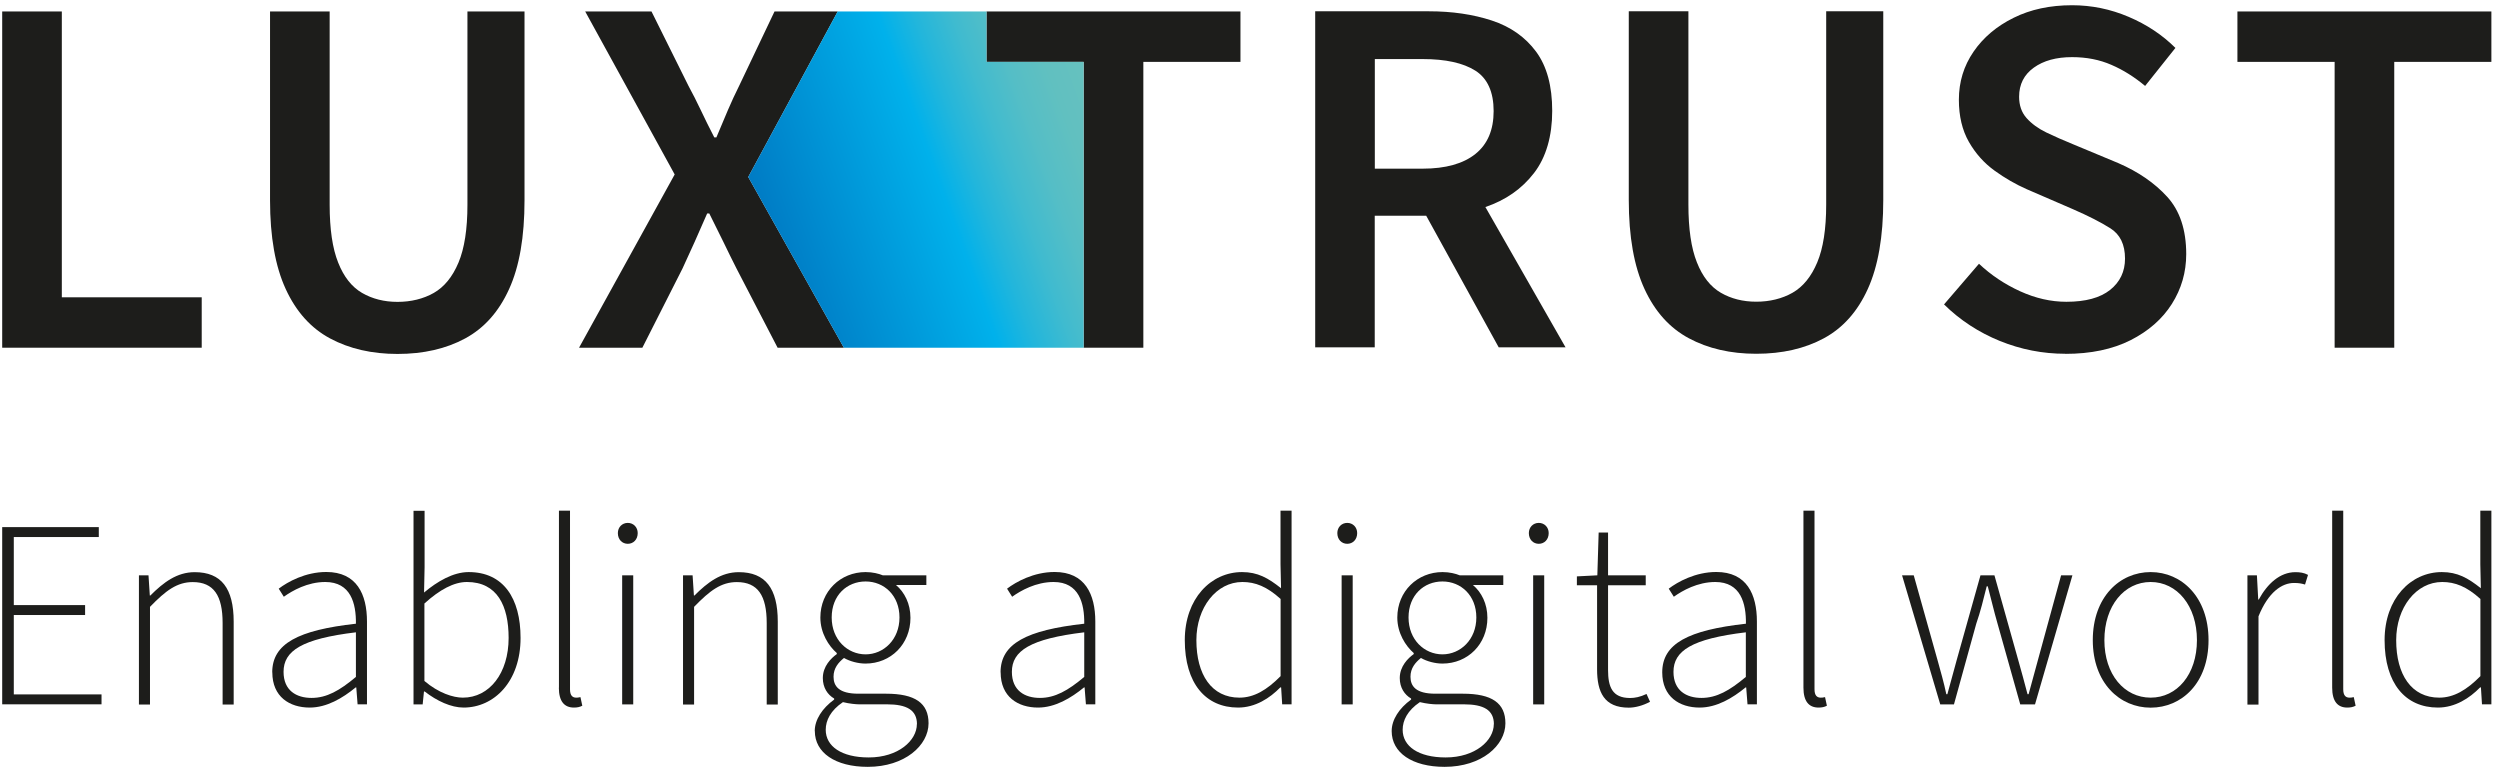
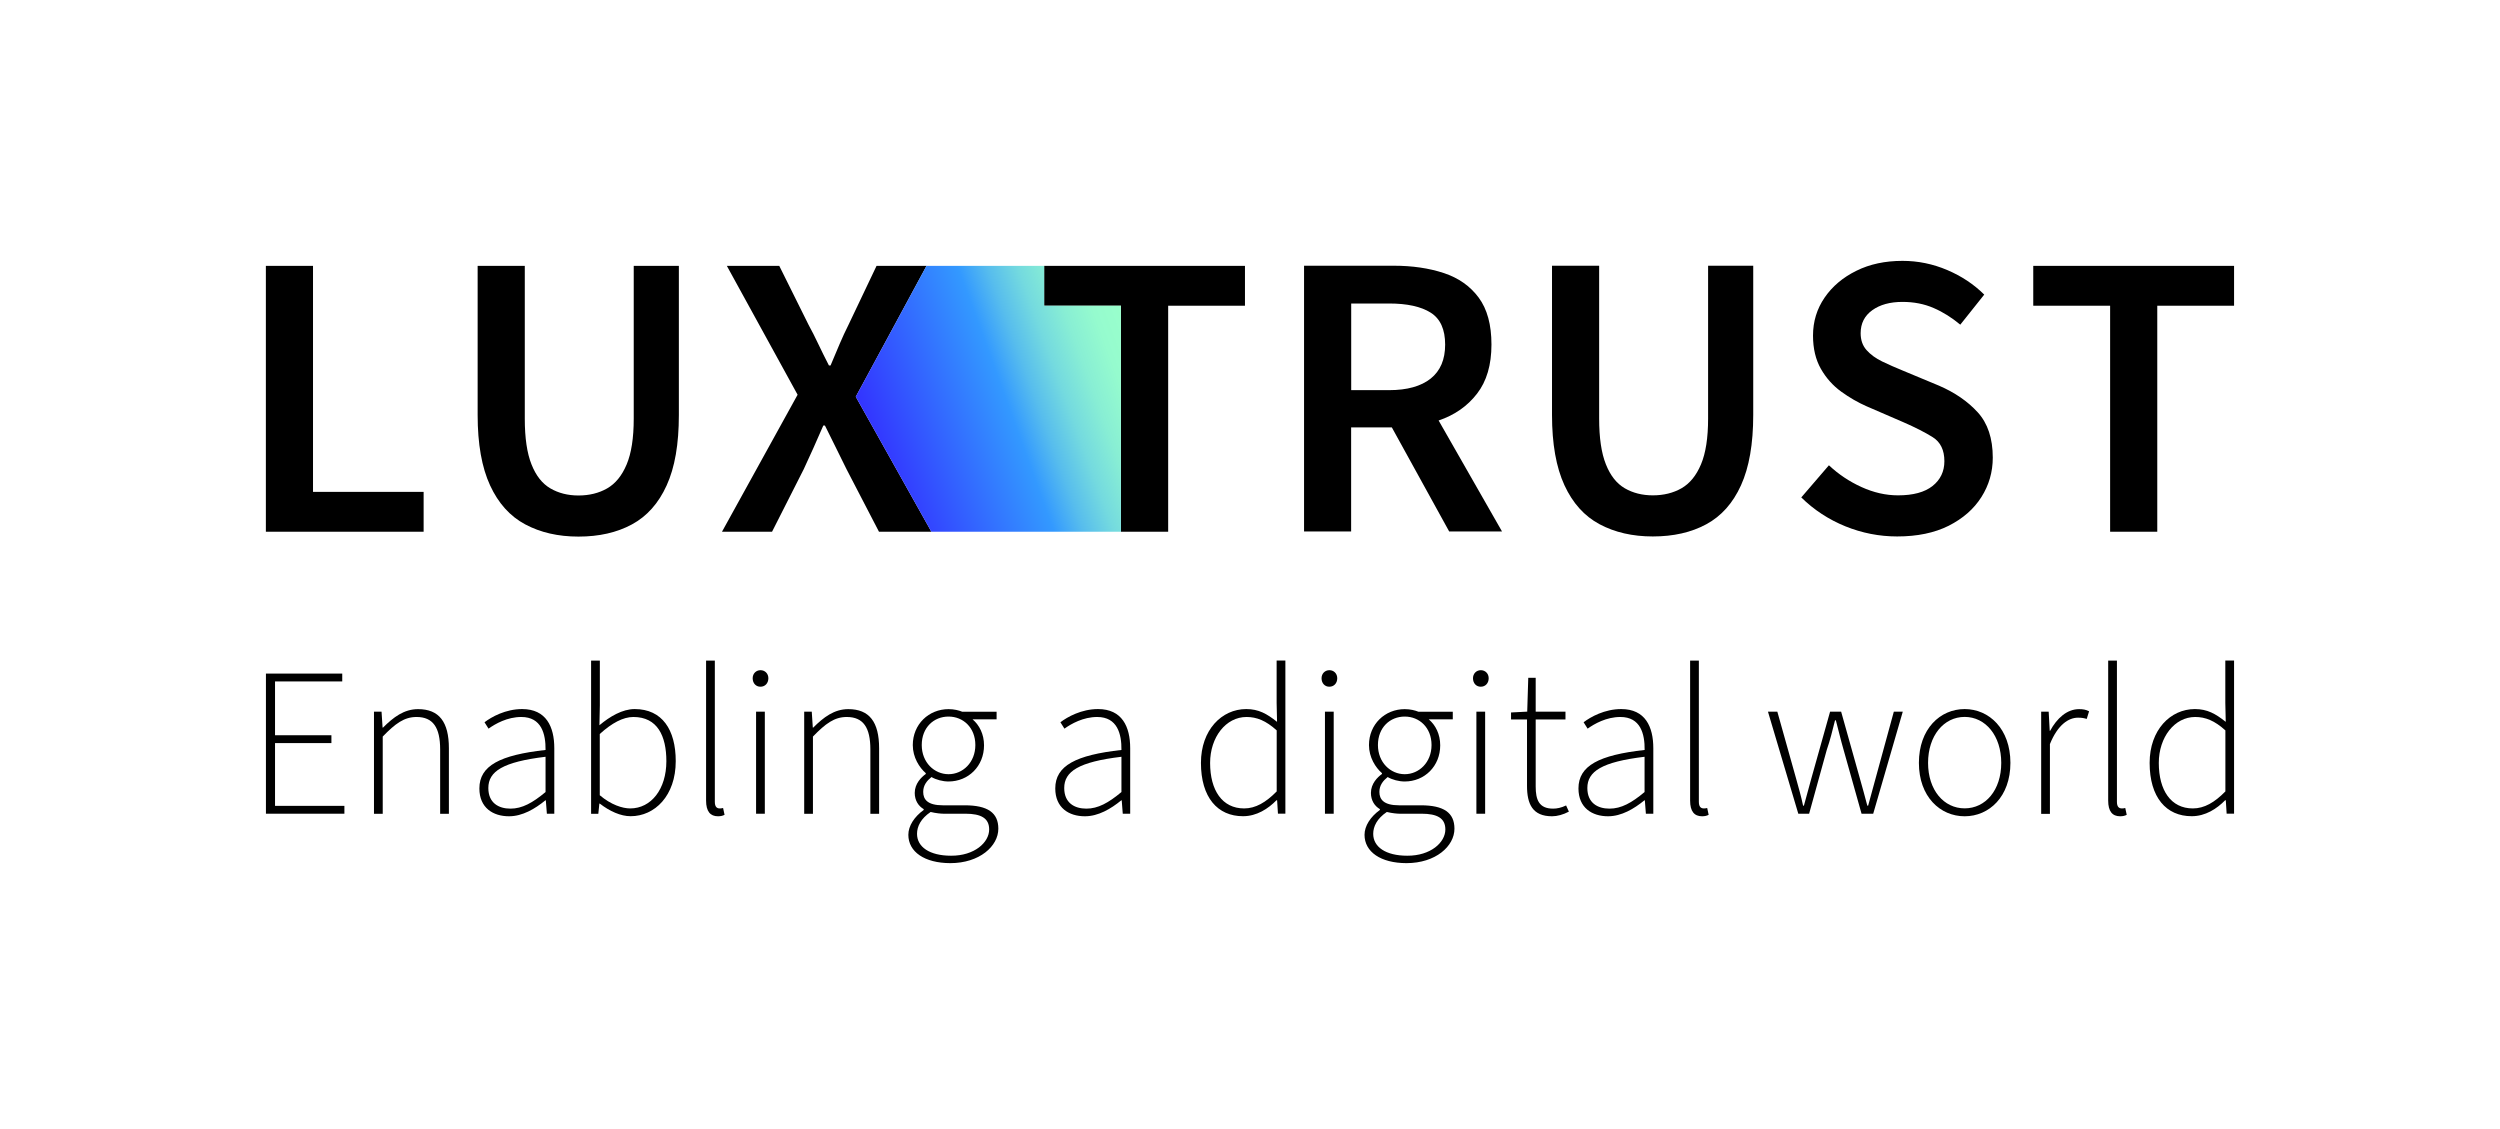
- <svg xmlns="http://www.w3.org/2000/svg" width="284" height="88" viewBox="0 0 284 88" fill="none">
-   <path d="M0.25 59.88H11.223V61.007H1.567V68.739H9.667V69.866H1.567V78.884H11.533V80.011H0.25V59.87V59.88Z" fill="#1D1D1B" />
-   <path d="M15.802 65.357H16.869L17.019 67.651H17.079C18.575 66.155 20.102 64.998 22.117 64.998C25.139 64.998 26.546 66.833 26.546 70.624V80.031H25.289V70.774C25.289 67.661 24.281 66.125 21.897 66.125C20.122 66.125 18.845 67.073 17.039 68.938V80.031H15.782V65.367L15.802 65.357Z" fill="#1D1D1B" />
-   <path d="M30.925 76.38C30.925 73.108 33.888 71.582 40.432 70.853C40.462 68.559 39.853 66.115 36.95 66.115C34.935 66.115 33.22 67.093 32.242 67.791L31.663 66.873C32.671 66.105 34.686 64.978 37.07 64.978C40.522 64.978 41.689 67.512 41.689 70.604V80.011H40.622L40.472 78.086H40.412C38.916 79.313 37.11 80.38 35.185 80.38C32.89 80.38 30.935 79.153 30.935 76.38H30.925ZM40.432 76.899V71.831C34.287 72.569 32.212 73.936 32.212 76.32C32.212 78.455 33.678 79.283 35.394 79.283C37.11 79.283 38.577 78.455 40.432 76.899Z" fill="#1D1D1B" />
-   <path d="M48.223 78.555H48.163L48.014 80.021H46.976V58.025H48.233V64.439L48.173 67.312C49.669 66.055 51.475 64.988 53.241 64.988C57.181 64.988 59.136 67.951 59.136 72.469C59.136 77.447 56.114 80.38 52.662 80.38C51.256 80.38 49.64 79.642 48.233 78.545L48.223 78.555ZM57.78 72.469C57.78 68.828 56.493 66.115 53.041 66.115C51.575 66.115 49.959 66.973 48.213 68.559V77.358C49.829 78.734 51.485 79.253 52.582 79.253C55.605 79.253 57.78 76.47 57.78 72.469Z" fill="#1D1D1B" />
-   <path d="M63.496 78.126V58.015H64.753V78.305C64.753 79.004 65.032 79.253 65.451 79.253C65.571 79.253 65.69 79.253 65.94 79.193L66.149 80.171C65.87 80.32 65.571 80.38 65.202 80.38C64.104 80.38 63.486 79.672 63.486 78.116L63.496 78.126Z" fill="#1D1D1B" />
-   <path d="M70.189 60.559C70.189 59.89 70.678 59.401 71.317 59.401C71.955 59.401 72.444 59.89 72.444 60.559C72.444 61.287 71.955 61.776 71.317 61.776C70.678 61.776 70.189 61.287 70.189 60.559ZM70.678 65.357H71.935V80.021H70.678V65.357Z" fill="#1D1D1B" />
-   <path d="M77.611 65.357H78.679L78.828 67.651H78.888C80.385 66.155 81.911 64.998 83.926 64.998C86.949 64.998 88.355 66.833 88.355 70.624V80.031H87.098V70.774C87.098 67.661 86.091 66.125 83.707 66.125C81.931 66.125 80.654 67.073 78.848 68.938V80.031H77.591V65.367L77.611 65.357Z" fill="#1D1D1B" />
-   <path d="M92.555 83.044C92.555 81.757 93.413 80.45 94.76 79.472V79.353C94.021 78.924 93.473 78.126 93.473 77.028C93.473 75.682 94.42 74.764 95.059 74.305V74.185C94.141 73.387 93.193 71.921 93.193 70.155C93.193 67.162 95.488 64.988 98.331 64.988C99.129 64.988 99.827 65.167 100.286 65.357H105.234V66.454H101.782C102.76 67.282 103.428 68.589 103.428 70.185C103.428 73.178 101.194 75.382 98.321 75.382C97.493 75.382 96.545 75.133 95.877 74.744C95.238 75.263 94.69 75.901 94.69 76.879C94.69 77.946 95.298 78.804 97.503 78.804H100.655C103.957 78.804 105.483 79.871 105.483 82.166C105.483 84.67 102.79 87.114 98.58 87.114C94.879 87.114 92.565 85.498 92.565 83.054L92.555 83.044ZM104.167 82.276C104.167 80.659 103.009 80.011 100.745 80.011H97.563C97.283 80.011 96.525 79.951 95.757 79.762C94.351 80.709 93.802 81.837 93.802 82.904C93.802 84.769 95.578 86.046 98.69 86.046C102.052 86.046 104.157 84.121 104.157 82.256L104.167 82.276ZM102.181 70.145C102.181 67.641 100.436 66.055 98.331 66.055C96.226 66.055 94.48 67.611 94.48 70.145C94.48 72.679 96.286 74.335 98.331 74.335C100.376 74.335 102.181 72.659 102.181 70.145Z" fill="#1D1D1B" />
-   <path d="M113.663 76.38C113.663 73.108 116.626 71.582 123.17 70.853C123.2 68.559 122.592 66.115 119.689 66.115C117.674 66.115 115.958 67.093 114.98 67.791L114.402 66.873C115.409 66.105 117.424 64.978 119.808 64.978C123.26 64.978 124.427 67.512 124.427 70.604V80.011H123.36L123.21 78.086H123.15C121.654 79.313 119.848 80.38 117.923 80.38C115.629 80.38 113.673 79.153 113.673 76.38H113.663ZM123.17 76.899V71.831C117.025 72.569 114.95 73.936 114.95 76.32C114.95 78.455 116.417 79.283 118.133 79.283C119.848 79.283 121.315 78.455 123.17 76.899Z" fill="#1D1D1B" />
-   <path d="M134.592 72.719C134.592 67.98 137.585 64.988 141.097 64.988C142.872 64.988 144.059 65.656 145.526 66.823L145.466 64.1V58.015H146.723V80.011H145.655L145.536 78.086H145.446C144.249 79.313 142.603 80.38 140.648 80.38C136.977 80.38 134.592 77.657 134.592 72.709V72.719ZM145.476 76.809V68.04C143.92 66.634 142.603 66.115 141.136 66.115C138.174 66.115 135.909 69.018 135.909 72.719C135.909 76.659 137.655 79.253 140.797 79.253C142.443 79.253 143.91 78.395 145.476 76.809Z" fill="#1D1D1B" />
-   <path d="M151.92 60.559C151.92 59.89 152.409 59.401 153.047 59.401C153.686 59.401 154.175 59.89 154.175 60.559C154.175 61.287 153.686 61.776 153.047 61.776C152.409 61.776 151.92 61.287 151.92 60.559ZM152.409 65.357H153.666V80.021H152.409V65.357Z" fill="#1D1D1B" />
-   <path d="M158.095 83.044C158.095 81.757 158.953 80.45 160.3 79.472V79.353C159.562 78.924 159.013 78.126 159.013 77.028C159.013 75.682 159.961 74.764 160.599 74.305V74.185C159.681 73.387 158.734 71.921 158.734 70.155C158.734 67.162 161.028 64.988 163.871 64.988C164.669 64.988 165.367 65.167 165.826 65.357H170.774V66.454H167.323C168.3 67.282 168.969 68.589 168.969 70.185C168.969 73.178 166.734 75.382 163.861 75.382C163.033 75.382 162.085 75.133 161.417 74.744C160.779 75.263 160.23 75.901 160.23 76.879C160.23 77.946 160.838 78.804 163.043 78.804H166.185C169.487 78.804 171.014 79.871 171.014 82.166C171.014 84.67 168.33 87.114 164.11 87.114C160.409 87.114 158.095 85.498 158.095 83.054V83.044ZM169.707 82.276C169.707 80.659 168.55 80.011 166.285 80.011H163.103C162.824 80.011 162.065 79.951 161.297 79.762C159.891 80.709 159.342 81.837 159.342 82.904C159.342 84.769 161.118 86.046 164.23 86.046C167.592 86.046 169.697 84.121 169.697 82.256L169.707 82.276ZM167.712 70.145C167.712 67.641 165.966 66.055 163.861 66.055C161.756 66.055 160.01 67.611 160.01 70.145C160.01 72.679 161.816 74.335 163.861 74.335C165.906 74.335 167.712 72.659 167.712 70.145Z" fill="#1D1D1B" />
-   <path d="M173.677 60.559C173.677 59.89 174.166 59.401 174.804 59.401C175.443 59.401 175.932 59.89 175.932 60.559C175.932 61.287 175.443 61.776 174.804 61.776C174.166 61.776 173.677 61.287 173.677 60.559ZM174.166 65.357H175.423V80.021H174.166V65.357Z" fill="#1D1D1B" />
-   <path d="M181.428 76.021V66.484H179.134V65.477L181.458 65.357L181.608 60.499H182.675V65.357H186.955V66.484H182.675V76.111C182.675 78.006 183.134 79.293 185.179 79.293C185.728 79.293 186.336 79.173 187.045 78.834L187.444 79.722C186.646 80.151 185.768 80.39 185.029 80.39C182.216 80.39 181.428 78.615 181.428 76.021Z" fill="#1D1D1B" />
-   <path d="M188.83 76.38C188.83 73.108 191.793 71.582 198.337 70.853C198.367 68.559 197.758 66.115 194.856 66.115C192.84 66.115 191.125 67.093 190.147 67.791L189.568 66.873C190.576 66.105 192.591 64.978 194.975 64.978C198.427 64.978 199.584 67.512 199.584 70.604V80.011H198.517L198.367 78.086H198.307C196.811 79.313 195.005 80.38 193.08 80.38C190.785 80.38 188.83 79.153 188.83 76.38ZM198.327 76.899V71.831C192.182 72.569 190.107 73.936 190.107 76.32C190.107 78.455 191.574 79.283 193.289 79.283C195.005 79.283 196.472 78.455 198.327 76.899Z" fill="#1D1D1B" />
-   <path d="M204.871 78.126V58.015H206.128V78.305C206.128 79.004 206.407 79.253 206.836 79.253C206.956 79.253 207.086 79.253 207.325 79.193L207.535 80.171C207.255 80.32 206.956 80.38 206.587 80.38C205.49 80.38 204.871 79.672 204.871 78.116V78.126Z" fill="#1D1D1B" />
-   <path d="M216.054 65.357H217.401L220.094 74.953C220.463 76.3 220.822 77.517 221.102 78.864H221.221C221.59 77.517 221.93 76.3 222.289 74.953L224.982 65.357H226.568L229.262 74.953C229.631 76.3 229.99 77.517 230.329 78.864H230.449C230.818 77.517 231.147 76.3 231.516 74.953L234.14 65.357H235.427L231.177 80.021H229.501L226.907 70.794C226.508 69.417 226.199 68.07 225.81 66.604H225.69C225.321 68.07 224.992 69.447 224.503 70.853L221.969 80.021H220.413L216.074 65.357H216.054Z" fill="#1D1D1B" />
-   <path d="M237.741 72.719C237.741 67.831 240.794 64.988 244.315 64.988C247.836 64.988 250.889 67.831 250.889 72.719C250.889 77.607 247.836 80.39 244.315 80.39C240.794 80.39 237.741 77.577 237.741 72.719ZM249.572 72.719C249.572 68.808 247.308 66.115 244.315 66.115C241.322 66.115 239.058 68.808 239.058 72.719C239.058 76.629 241.322 79.253 244.315 79.253C247.308 79.253 249.572 76.629 249.572 72.719Z" fill="#1D1D1B" />
-   <path d="M255.318 65.357H256.385L256.535 68.11H256.595C257.573 66.305 259.009 64.998 260.755 64.998C261.274 64.998 261.732 65.058 262.191 65.307L261.852 66.404C261.453 66.285 261.154 66.225 260.595 66.225C259.249 66.225 257.692 67.232 256.565 70.016V80.041H255.308V65.377L255.318 65.357Z" fill="#1D1D1B" />
-   <path d="M264.935 78.126V58.015H266.192V78.305C266.192 79.004 266.471 79.253 266.9 79.253C267.02 79.253 267.149 79.253 267.389 79.193L267.598 80.171C267.319 80.32 267.02 80.38 266.65 80.38C265.553 80.38 264.935 79.672 264.935 78.116V78.126Z" fill="#1D1D1B" />
-   <path d="M270.89 72.719C270.89 67.98 273.883 64.988 277.394 64.988C279.17 64.988 280.357 65.656 281.823 66.823L281.764 64.1V58.015H283.021V80.011H281.953L281.833 78.086H281.744C280.547 79.313 278.901 80.38 276.945 80.38C273.274 80.38 270.89 77.657 270.89 72.709V72.719ZM281.774 76.809V68.04C280.217 66.634 278.901 66.115 277.434 66.115C274.471 66.115 272.207 69.018 272.207 72.719C272.207 76.659 273.953 79.253 277.095 79.253C278.741 79.253 280.207 78.395 281.774 76.809Z" fill="#1D1D1B" />
-   <path d="M0.25 1.303V39.5H22.915V33.774H7.023V1.303H0.25Z" fill="#1D1D1B" />
-   <path d="M45.16 40.208C42.238 40.208 39.694 39.62 37.509 38.452C35.325 37.285 33.649 35.42 32.462 32.846C31.274 30.272 30.676 26.911 30.676 22.741V1.303H37.449V23.259C37.449 26.023 37.769 28.217 38.417 29.833C39.055 31.45 39.963 32.597 41.13 33.275C42.297 33.953 43.644 34.293 45.16 34.293C46.677 34.293 48.093 33.953 49.281 33.275C50.468 32.597 51.405 31.45 52.084 29.833C52.762 28.217 53.101 26.033 53.101 23.259V1.303H59.585V22.741C59.585 26.911 59.007 30.272 57.83 32.846C56.663 35.42 54.996 37.285 52.832 38.452C50.667 39.62 48.113 40.208 45.151 40.208" fill="#1D1D1B" />
-   <path d="M65.78 39.5L76.644 19.818L66.478 1.303H74.01L78.22 9.772C78.689 10.63 79.148 11.538 79.597 12.486C80.045 13.443 80.564 14.481 81.143 15.608H81.382C81.851 14.481 82.29 13.433 82.699 12.486C83.108 11.528 83.527 10.63 83.956 9.772L87.986 1.303H95.169L85.003 20.107L95.867 39.5H88.335L83.667 30.502C83.158 29.494 82.659 28.487 82.18 27.489C81.691 26.492 81.163 25.414 80.574 24.247H80.335C79.826 25.414 79.347 26.492 78.908 27.489C78.459 28.487 78 29.484 77.532 30.502L72.973 39.5H65.78Z" fill="#1D1D1B" />
-   <path d="M123.1 39.5V7.029H112.067V1.303H140.917V7.029H129.884V39.5H123.1Z" fill="#1D1D1B" />
-   <path d="M156.18 19.16H161.617C164.22 19.16 166.215 18.601 167.602 17.494C168.989 16.386 169.677 14.76 169.677 12.615C169.677 10.471 168.989 8.904 167.602 8.027C166.215 7.149 164.22 6.71 161.617 6.71H156.18V19.16ZM149.406 39.48V1.283H162.315C164.958 1.283 167.343 1.632 169.467 2.33C171.592 3.029 173.268 4.206 174.495 5.862C175.722 7.518 176.331 9.762 176.331 12.605C176.331 15.448 175.642 17.883 174.256 19.668C172.869 21.464 171.034 22.741 168.739 23.519L177.847 39.46H170.255L162.016 24.506H156.17V39.46H149.396L149.406 39.48Z" fill="#1D1D1B" />
-   <path d="M199.514 40.188C196.591 40.188 194.047 39.6 191.863 38.432C189.678 37.265 188.002 35.4 186.815 32.826C185.628 30.252 185.029 26.891 185.029 22.721V1.283H191.803V23.239C191.803 26.003 192.122 28.197 192.771 29.814C193.409 31.43 194.317 32.577 195.484 33.255C196.651 33.933 197.998 34.273 199.514 34.273C201.03 34.273 202.447 33.933 203.634 33.255C204.821 32.577 205.759 31.43 206.437 29.814C207.116 28.197 207.455 26.013 207.455 23.239V1.283H213.939V22.721C213.939 26.891 213.35 30.252 212.183 32.826C211.016 35.4 209.35 37.265 207.185 38.432C205.021 39.6 202.467 40.188 199.504 40.188" fill="#1D1D1B" />
-   <path d="M234.619 40.188C232.045 40.188 229.571 39.699 227.177 38.732C224.783 37.754 222.668 36.377 220.842 34.582L224.812 29.963C226.179 31.25 227.735 32.288 229.481 33.086C231.237 33.884 232.983 34.283 234.738 34.283C236.923 34.283 238.569 33.834 239.706 32.936C240.833 32.038 241.402 30.851 241.402 29.375C241.402 27.778 240.843 26.631 239.736 25.933C238.629 25.235 237.212 24.516 235.496 23.768L230.239 21.494C228.992 20.945 227.775 20.247 226.588 19.389C225.401 18.531 224.423 17.444 223.665 16.117C222.907 14.79 222.528 13.194 222.528 11.329C222.528 9.303 223.087 7.488 224.194 5.872C225.301 4.256 226.828 2.969 228.753 2.021C230.678 1.064 232.893 0.595 235.387 0.595C237.611 0.595 239.746 1.034 241.811 1.912C243.876 2.789 245.642 3.967 247.128 5.443L243.686 9.762C242.479 8.755 241.203 7.947 239.856 7.368C238.509 6.78 237.023 6.49 235.387 6.49C233.591 6.49 232.145 6.889 231.037 7.687C229.93 8.485 229.371 9.583 229.371 10.989C229.371 11.967 229.651 12.775 230.219 13.414C230.788 14.052 231.536 14.601 232.464 15.05C233.402 15.498 234.389 15.937 235.447 16.366L240.644 18.531C242.898 19.509 244.754 20.776 246.19 22.352C247.627 23.928 248.355 26.102 248.355 28.866C248.355 30.931 247.806 32.816 246.719 34.532C245.632 36.248 244.066 37.614 242.021 38.652C239.975 39.679 237.512 40.198 234.629 40.198" fill="#1D1D1B" />
-   <path d="M254.171 1.303V7.029H265.214V39.5H271.987V7.029H283.021V1.303H254.171Z" fill="#1D1D1B" />
-   <path d="M123.1 39.5H95.857L84.993 20.107L95.159 1.303H112.067V7.029H123.1V39.5Z" fill="url(#paint0_linear_213_97)" />
-   <defs>
-     <linearGradient id="paint0_linear_213_97" x1="87.916" y1="28.128" x2="125.764" y2="14.352" gradientUnits="userSpaceOnUse">
-       <stop stop-color="#007BC4" />
-       <stop offset="0.5" stop-color="#00B1EB" />
-       <stop offset="0.6" stop-color="#23B6DB" />
-       <stop offset="0.7" stop-color="#40BBCF" />
-       <stop offset="0.8" stop-color="#55BEC6" />
-       <stop offset="0.9" stop-color="#61C0C0" />
-       <stop offset="1" stop-color="#66C1BF" />
-     </linearGradient>
-   </defs>
+ <svg xmlns="http://www.w3.org/2000/svg" version="1.1" id="Calque_1" x="0px" y="0px" viewBox="0 0 360.05 162.59" style="enable-background:new 0 0 360.05 162.59;" xml:space="preserve">
+   <style type="text/css">
+ 	.st0{fill:none;}
+ 	.st1{fill:url(#SVGID_1_);}
+ </style>
+   <rect class="st0" width="360.05" height="162.59" />
+   <g>
+ </g>
+   <g>
+ </g>
+   <g>
+ </g>
+   <g>
+ </g>
+   <g>
+ </g>
+   <g>
+ </g>
+   <g>
+     <polygon points="38.29,38.29 38.29,76.58 61.01,76.58 61.01,70.84 45.08,70.84 45.08,38.29  " />
+     <path d="M83.31,77.28c-2.93,0-5.48-0.59-7.67-1.76c-2.19-1.17-3.87-3.04-5.06-5.62c-1.19-2.58-1.79-5.95-1.79-10.13V38.29h6.79   V60.3c0,2.77,0.32,4.97,0.97,6.59c0.64,1.62,1.55,2.77,2.72,3.45c1.17,0.68,2.52,1.02,4.04,1.02c1.56,0,2.94-0.34,4.13-1.02   c1.19-0.68,2.13-1.83,2.81-3.45c0.68-1.62,1.02-3.81,1.02-6.59V38.29h6.5v21.49c0,4.18-0.58,7.55-1.76,10.13   c-1.17,2.58-2.84,4.45-5.01,5.62C88.84,76.7,86.27,77.28,83.31,77.28" />
+     <path d="M103.98,76.58l10.89-19.73l-10.19-18.56h7.55l4.22,8.49c0.47,0.86,0.93,1.77,1.38,2.72c0.45,0.96,0.97,2,1.55,3.13h0.24   c0.47-1.13,0.91-2.18,1.32-3.13c0.41-0.96,0.83-1.86,1.26-2.72l4.04-8.49h7.2l-10.19,18.85l10.89,19.44h-7.55l-4.68-9.02   c-0.51-1.01-1.01-2.02-1.49-3.02c-0.49-1-1.02-2.08-1.61-3.25h-0.24c-0.51,1.17-0.99,2.25-1.43,3.25c-0.45,1-0.91,2-1.38,3.02   l-4.57,9.02H103.98z" />
+     <polygon points="161.44,76.58 161.44,44.03 150.38,44.03 150.38,38.29 179.3,38.29 179.3,44.03 168.24,44.03 168.24,76.58  " />
+     <path d="M194.6,56.19h5.45c2.61,0,4.61-0.56,6-1.67c1.39-1.11,2.08-2.74,2.08-4.89c0-2.19-0.69-3.72-2.08-4.6   c-1.39-0.88-3.39-1.32-6-1.32h-5.45V56.19z M187.81,76.56V38.27h12.94c2.65,0,5.04,0.35,7.17,1.05c2.13,0.7,3.81,1.88,5.04,3.54   c1.23,1.66,1.84,3.91,1.84,6.76c0,2.93-0.69,5.29-2.08,7.08c-1.39,1.8-3.23,3.08-5.53,3.86l9.13,15.98h-7.61l-8.26-14.99h-5.86   v14.99H187.81z" />
+     <path d="M238.04,77.26c-2.93,0-5.48-0.59-7.67-1.76c-2.19-1.17-3.87-3.04-5.06-5.62s-1.79-5.95-1.79-10.13V38.27h6.79v22.01   c0,2.77,0.32,4.97,0.97,6.59c0.64,1.62,1.55,2.77,2.72,3.45c1.17,0.68,2.52,1.02,4.04,1.02c1.56,0,2.94-0.34,4.13-1.02   c1.19-0.68,2.13-1.83,2.81-3.45c0.68-1.62,1.02-3.81,1.02-6.59V38.27h6.5v21.49c0,4.18-0.59,7.55-1.76,10.13   c-1.17,2.58-2.84,4.45-5.01,5.62C243.57,76.68,241,77.26,238.04,77.26" />
+     <path d="M273.23,77.26c-2.58,0-5.06-0.49-7.46-1.46c-2.4-0.98-4.52-2.36-6.35-4.16l3.98-4.63c1.37,1.29,2.93,2.33,4.68,3.13   c1.76,0.8,3.51,1.2,5.27,1.2c2.19,0,3.84-0.45,4.98-1.35c1.13-0.9,1.7-2.09,1.7-3.57c0-1.6-0.56-2.75-1.67-3.45   c-1.11-0.7-2.53-1.42-4.25-2.17l-5.27-2.28c-1.25-0.55-2.47-1.25-3.66-2.11c-1.19-0.86-2.17-1.95-2.93-3.28   c-0.76-1.33-1.14-2.93-1.14-4.8c0-2.03,0.56-3.85,1.67-5.47c1.11-1.62,2.64-2.91,4.57-3.86c1.93-0.96,4.15-1.43,6.65-1.43   c2.23,0,4.37,0.44,6.44,1.32c2.07,0.88,3.84,2.06,5.33,3.54l-3.45,4.33c-1.21-1.01-2.49-1.82-3.84-2.4   c-1.35-0.59-2.84-0.88-4.48-0.88c-1.8,0-3.25,0.4-4.36,1.2c-1.11,0.8-1.67,1.9-1.67,3.31c0,0.98,0.28,1.79,0.85,2.43   c0.57,0.64,1.32,1.19,2.25,1.64c0.94,0.45,1.93,0.89,2.99,1.32l5.21,2.17c2.26,0.98,4.12,2.25,5.56,3.83   c1.44,1.58,2.17,3.76,2.17,6.53c0,2.07-0.55,3.96-1.64,5.68c-1.09,1.72-2.66,3.09-4.71,4.13   C278.59,76.75,276.12,77.26,273.23,77.26" />
+     <polygon points="292.83,38.29 292.83,44.03 303.9,44.03 303.9,76.58 310.69,76.58 310.69,44.03 321.75,44.03 321.75,38.29  " />
+   </g>
+   <linearGradient id="SVGID_1_" gradientUnits="userSpaceOnUse" x1="126.168" y1="65.176" x2="164.115" y2="51.364">
+     <stop offset="2.596391e-07" style="stop-color:#3333FF" />
+     <stop offset="0.5" style="stop-color:#3399FF" />
+     <stop offset="0.6" style="stop-color:#57BDED" />
+     <stop offset="0.702" style="stop-color:#74DADF" />
+     <stop offset="0.803" style="stop-color:#88EED4" />
+     <stop offset="0.903" style="stop-color:#95FBCE" />
+     <stop offset="1" style="stop-color:#99FFCC" />
+   </linearGradient>
+   <polygon class="st1" points="161.44,76.58 134.13,76.58 123.24,57.14 133.43,38.29 150.38,38.29 150.38,44.03 161.44,44.03 " />
+   <g>
+     <path d="M38.29,97.01h11v1.13h-9.68v7.75h8.12v1.13h-8.12v9.04h9.99v1.13h-11.3V97.01z" />
+     <path d="M53.88,102.49h1.07l0.15,2.3h0.06c1.5-1.5,3.03-2.66,5.05-2.66c3.03,0,4.44,1.84,4.44,5.64v9.43h-1.26v-9.28   c0-3.12-1.01-4.66-3.4-4.66c-1.78,0-3.06,0.95-4.87,2.82v11.12h-1.26V102.49z" />
+     <path d="M69.04,113.55c0-3.28,2.97-4.81,9.53-5.54c0.03-2.3-0.58-4.75-3.49-4.75c-2.02,0-3.74,0.98-4.72,1.68l-0.58-0.92   c1.01-0.77,3.03-1.9,5.42-1.9c3.46,0,4.63,2.54,4.63,5.64v9.43h-1.07l-0.15-1.93h-0.06c-1.5,1.23-3.31,2.3-5.24,2.3   C71,117.56,69.04,116.34,69.04,113.55z M78.57,114.07v-5.08c-6.16,0.74-8.24,2.11-8.24,4.5c0,2.14,1.47,2.97,3.19,2.97   C75.2,116.46,76.7,115.63,78.57,114.07z" />
+     <path d="M86.38,115.73h-0.06l-0.15,1.47h-1.04V95.14h1.26v6.43l-0.06,2.88c1.5-1.26,3.31-2.33,5.08-2.33c3.95,0,5.91,2.97,5.91,7.5   c0,4.99-3.03,7.93-6.49,7.93C89.41,117.56,87.79,116.83,86.38,115.73z M95.97,109.63c0-3.65-1.29-6.37-4.75-6.37   c-1.47,0-3.09,0.86-4.84,2.45v8.82c1.62,1.38,3.28,1.9,4.38,1.9C93.79,116.43,95.97,113.64,95.97,109.63z" />
+     <path d="M101.69,115.3V95.14h1.26v20.34c0,0.7,0.28,0.95,0.7,0.95c0.12,0,0.24,0,0.49-0.06l0.21,0.98   c-0.28,0.15-0.58,0.21-0.95,0.21C102.3,117.56,101.69,116.86,101.69,115.3z" />
+     <path d="M108.4,97.68c0-0.67,0.49-1.16,1.13-1.16c0.64,0,1.13,0.49,1.13,1.16c0,0.73-0.49,1.22-1.13,1.22   C108.89,98.91,108.4,98.42,108.4,97.68z M108.89,102.49h1.26v14.7h-1.26V102.49z" />
+     <path d="M115.84,102.49h1.07l0.15,2.3h0.06c1.5-1.5,3.03-2.66,5.05-2.66c3.03,0,4.44,1.84,4.44,5.64v9.43h-1.26v-9.28   c0-3.12-1.01-4.66-3.4-4.66c-1.78,0-3.06,0.95-4.87,2.82v11.12h-1.26V102.49z" />
+     <path d="M130.82,120.23c0-1.29,0.86-2.6,2.21-3.58v-0.12c-0.74-0.43-1.29-1.23-1.29-2.33c0-1.35,0.95-2.27,1.59-2.73v-0.12   c-0.92-0.8-1.87-2.27-1.87-4.04c0-3,2.3-5.18,5.15-5.18c0.8,0,1.5,0.18,1.96,0.37h4.96v1.1h-3.46c0.98,0.83,1.65,2.14,1.65,3.74   c0,3-2.24,5.21-5.12,5.21c-0.83,0-1.78-0.25-2.45-0.64c-0.64,0.52-1.19,1.16-1.19,2.14c0,1.07,0.61,1.93,2.82,1.93h3.16   c3.31,0,4.84,1.07,4.84,3.37c0,2.51-2.7,4.96-6.92,4.96C133.15,124.3,130.82,122.68,130.82,120.23z M142.46,119.46   c0-1.62-1.16-2.27-3.43-2.27h-3.19c-0.28,0-1.04-0.06-1.81-0.25c-1.41,0.95-1.96,2.08-1.96,3.15c0,1.87,1.78,3.15,4.9,3.15   C140.34,123.26,142.46,121.33,142.46,119.46z M140.47,107.3c0-2.51-1.75-4.1-3.86-4.1c-2.11,0-3.86,1.56-3.86,4.1   c0,2.51,1.81,4.2,3.86,4.2C138.66,111.5,140.47,109.81,140.47,107.3z" />
+     <path d="M151.98,113.55c0-3.28,2.97-4.81,9.53-5.54c0.03-2.3-0.58-4.75-3.49-4.75c-2.02,0-3.74,0.98-4.72,1.68l-0.58-0.92   c1.01-0.77,3.03-1.9,5.42-1.9c3.46,0,4.63,2.54,4.63,5.64v9.43h-1.07l-0.15-1.93h-0.06c-1.5,1.23-3.31,2.3-5.24,2.3   C153.94,117.56,151.98,116.34,151.98,113.55z M161.51,114.07v-5.08c-6.16,0.74-8.24,2.11-8.24,4.5c0,2.14,1.47,2.97,3.19,2.97   C158.14,116.46,159.64,115.63,161.51,114.07z" />
+     <path d="M172.96,109.87c0-4.75,3-7.75,6.52-7.75c1.78,0,2.97,0.67,4.44,1.84l-0.06-2.73v-6.1h1.26v22.05h-1.07l-0.12-1.93h-0.09   c-1.2,1.23-2.85,2.3-4.81,2.3C175.35,117.56,172.96,114.84,172.96,109.87z M183.87,113.98v-8.79c-1.56-1.41-2.88-1.93-4.35-1.93   c-2.97,0-5.24,2.91-5.24,6.62c0,3.95,1.75,6.55,4.9,6.55C180.83,116.43,182.3,115.57,183.87,113.98z" />
+     <path d="M190.33,97.68c0-0.67,0.49-1.16,1.13-1.16c0.64,0,1.13,0.49,1.13,1.16c0,0.73-0.49,1.22-1.13,1.22   C190.82,98.91,190.33,98.42,190.33,97.68z M190.82,102.49h1.26v14.7h-1.26V102.49z" />
+     <path d="M196.52,120.23c0-1.29,0.86-2.6,2.21-3.58v-0.12c-0.74-0.43-1.29-1.23-1.29-2.33c0-1.35,0.95-2.27,1.59-2.73v-0.12   c-0.92-0.8-1.87-2.27-1.87-4.04c0-3,2.3-5.18,5.15-5.18c0.8,0,1.5,0.18,1.96,0.37h4.96v1.1h-3.46c0.98,0.83,1.65,2.14,1.65,3.74   c0,3-2.24,5.21-5.12,5.21c-0.83,0-1.78-0.25-2.45-0.64c-0.64,0.52-1.19,1.16-1.19,2.14c0,1.07,0.61,1.93,2.82,1.93h3.15   c3.31,0,4.84,1.07,4.84,3.37c0,2.51-2.69,4.96-6.92,4.96C198.84,124.3,196.52,122.68,196.52,120.23z M208.16,119.46   c0-1.62-1.16-2.27-3.43-2.27h-3.19c-0.28,0-1.04-0.06-1.81-0.25c-1.41,0.95-1.96,2.08-1.96,3.15c0,1.87,1.78,3.15,4.9,3.15   C206.04,123.26,208.16,121.33,208.16,119.46z M206.17,107.3c0-2.51-1.75-4.1-3.86-4.1c-2.11,0-3.86,1.56-3.86,4.1   c0,2.51,1.81,4.2,3.86,4.2C204.36,111.5,206.17,109.81,206.17,107.3z" />
+     <path d="M212.14,97.68c0-0.67,0.49-1.16,1.13-1.16c0.64,0,1.13,0.49,1.13,1.16c0,0.73-0.49,1.22-1.13,1.22   C212.63,98.91,212.14,98.42,212.14,97.68z M212.63,102.49h1.26v14.7h-1.26V102.49z" />
+     <path d="M219.92,113.18v-9.56h-2.3v-1.01l2.33-0.12l0.15-4.87h1.07v4.87h4.29v1.13h-4.29v9.65c0,1.9,0.46,3.19,2.51,3.19   c0.55,0,1.16-0.12,1.87-0.46l0.4,0.89c-0.8,0.43-1.68,0.67-2.42,0.67C220.71,117.56,219.92,115.79,219.92,113.18z" />
+     <path d="M227.33,113.55c0-3.28,2.97-4.81,9.53-5.54c0.03-2.3-0.58-4.75-3.49-4.75c-2.02,0-3.74,0.98-4.72,1.68l-0.58-0.92   c1.01-0.77,3.03-1.9,5.42-1.9c3.46,0,4.62,2.54,4.62,5.64v9.43h-1.07l-0.15-1.93h-0.06c-1.5,1.23-3.31,2.3-5.24,2.3   C229.29,117.56,227.33,116.34,227.33,113.55z M236.85,114.07v-5.08c-6.16,0.74-8.24,2.11-8.24,4.5c0,2.14,1.47,2.97,3.19,2.97   C233.49,116.46,234.99,115.63,236.85,114.07z" />
+     <path d="M243.41,115.3V95.14h1.26v20.34c0,0.7,0.28,0.95,0.71,0.95c0.12,0,0.25,0,0.49-0.06l0.21,0.98   c-0.28,0.15-0.58,0.21-0.95,0.21C244.02,117.56,243.41,116.86,243.41,115.3z" />
+     <path d="M254.62,102.49h1.35l2.7,9.62c0.37,1.35,0.73,2.57,1.01,3.92h0.12c0.37-1.35,0.71-2.57,1.07-3.92l2.7-9.62h1.59l2.7,9.62   c0.37,1.35,0.73,2.57,1.07,3.92h0.12c0.37-1.35,0.7-2.57,1.07-3.92l2.63-9.62h1.29l-4.26,14.7h-1.68l-2.6-9.25   c-0.4-1.38-0.71-2.73-1.1-4.2h-0.12c-0.37,1.47-0.7,2.85-1.19,4.26l-2.54,9.19h-1.56L254.62,102.49z" />
+     <path d="M276.36,109.87c0-4.9,3.06-7.75,6.59-7.75c3.52,0,6.59,2.85,6.59,7.75c0,4.87-3.06,7.69-6.59,7.69   C279.43,117.56,276.36,114.75,276.36,109.87z M288.22,109.87c0-3.92-2.27-6.62-5.27-6.62s-5.27,2.7-5.27,6.62s2.27,6.55,5.27,6.55   S288.22,113.8,288.22,109.87z" />
+     <path d="M293.98,102.49h1.07l0.15,2.76h0.06c0.98-1.81,2.42-3.12,4.17-3.12c0.52,0,0.98,0.06,1.44,0.31l-0.34,1.1   c-0.4-0.12-0.7-0.18-1.26-0.18c-1.35,0-2.91,1.01-4.04,3.8v10.05h-1.26V102.49z" />
+     <path d="M303.62,115.3V95.14h1.26v20.34c0,0.7,0.28,0.95,0.71,0.95c0.12,0,0.25,0,0.49-0.06l0.21,0.98   c-0.28,0.15-0.58,0.21-0.95,0.21C304.23,117.56,303.62,116.86,303.62,115.3z" />
+     <path d="M309.59,109.87c0-4.75,3-7.75,6.52-7.75c1.78,0,2.97,0.67,4.44,1.84l-0.06-2.73v-6.1h1.26v22.05h-1.07l-0.12-1.93h-0.09   c-1.2,1.23-2.85,2.3-4.81,2.3C311.98,117.56,309.59,114.84,309.59,109.87z M320.5,113.98v-8.79c-1.56-1.41-2.88-1.93-4.35-1.93   c-2.97,0-5.24,2.91-5.24,6.62c0,3.95,1.75,6.55,4.9,6.55C317.47,116.43,318.94,115.57,320.5,113.98z" />
+   </g>
</svg>
